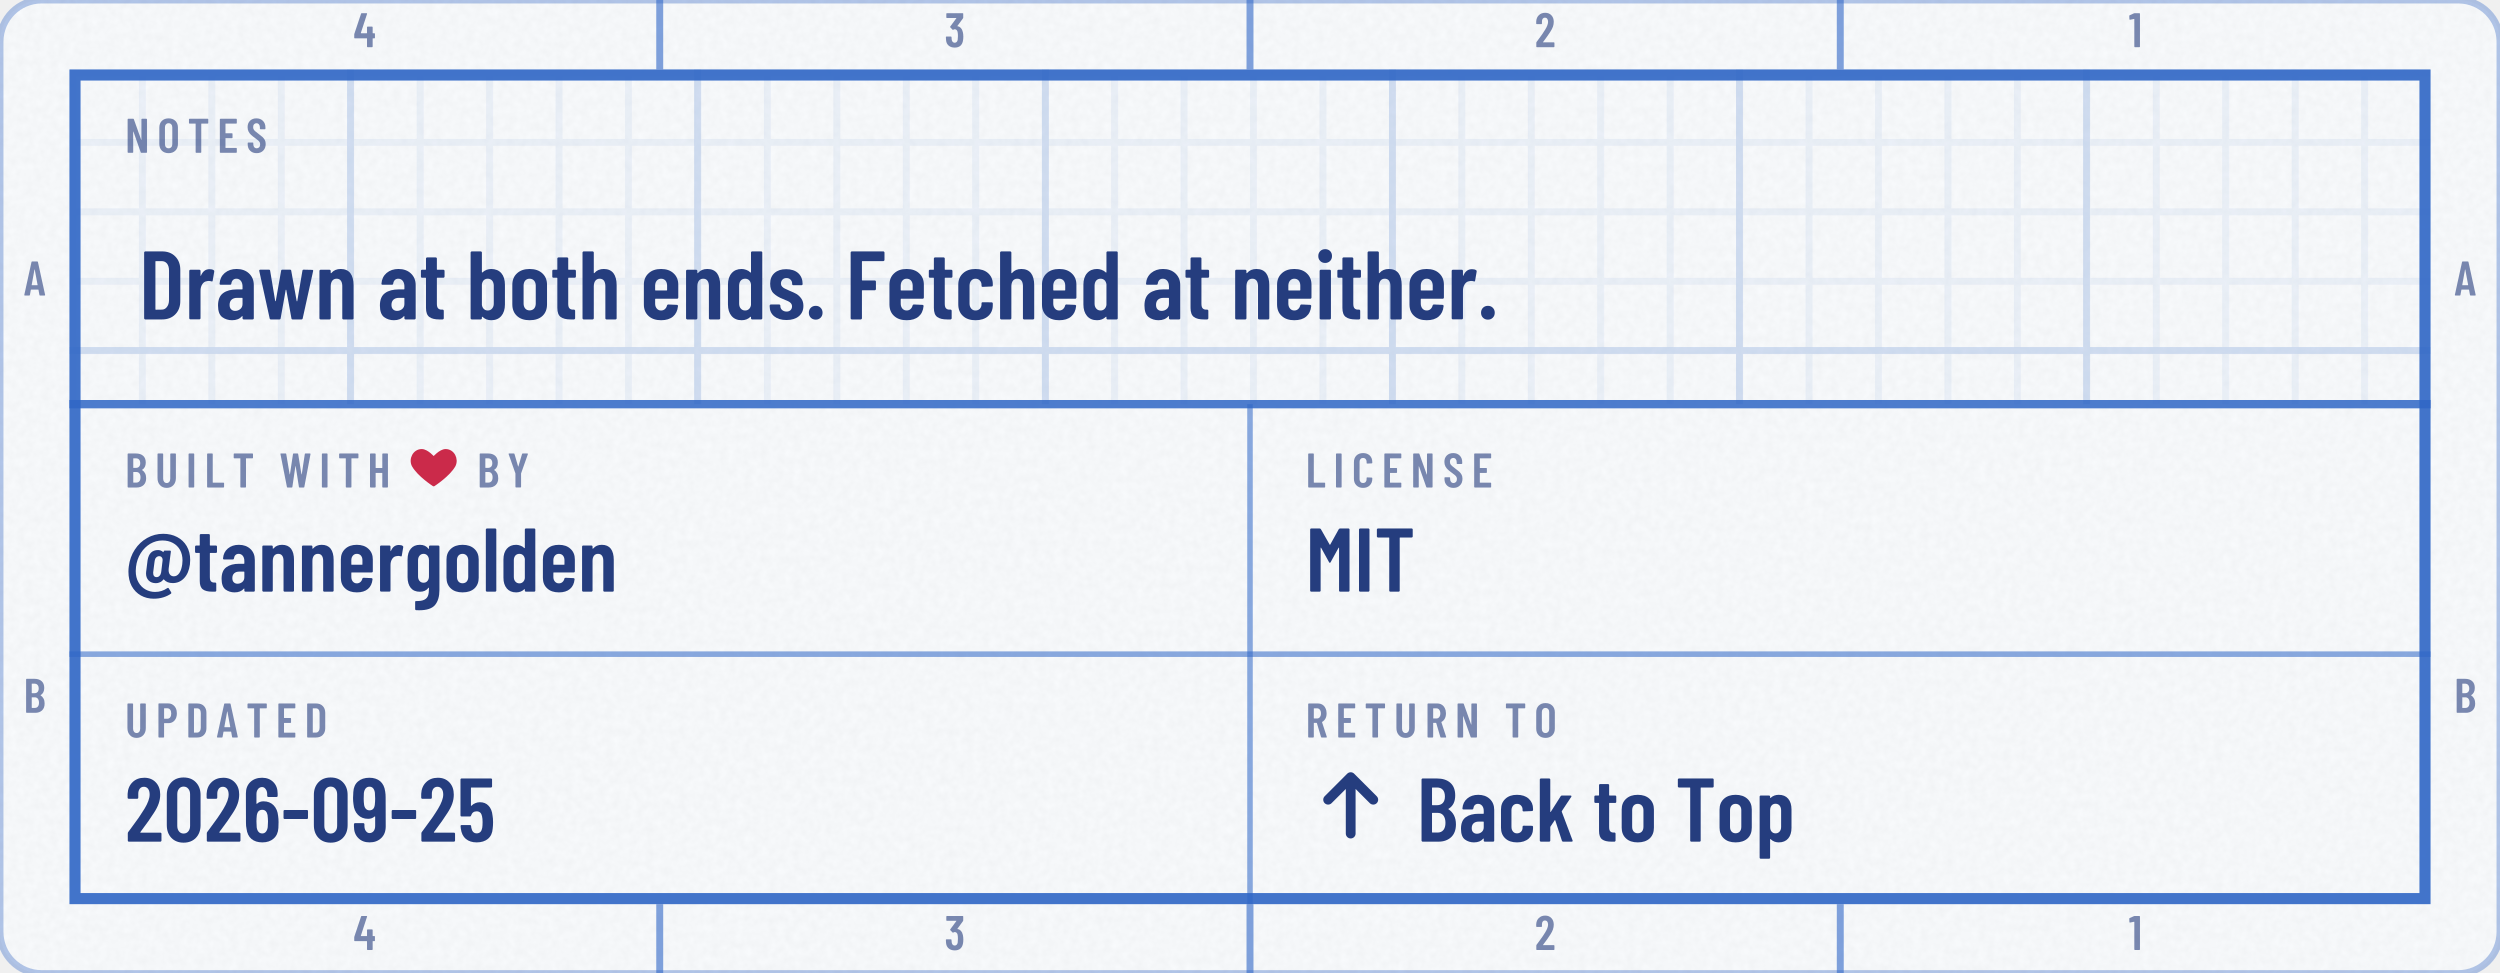
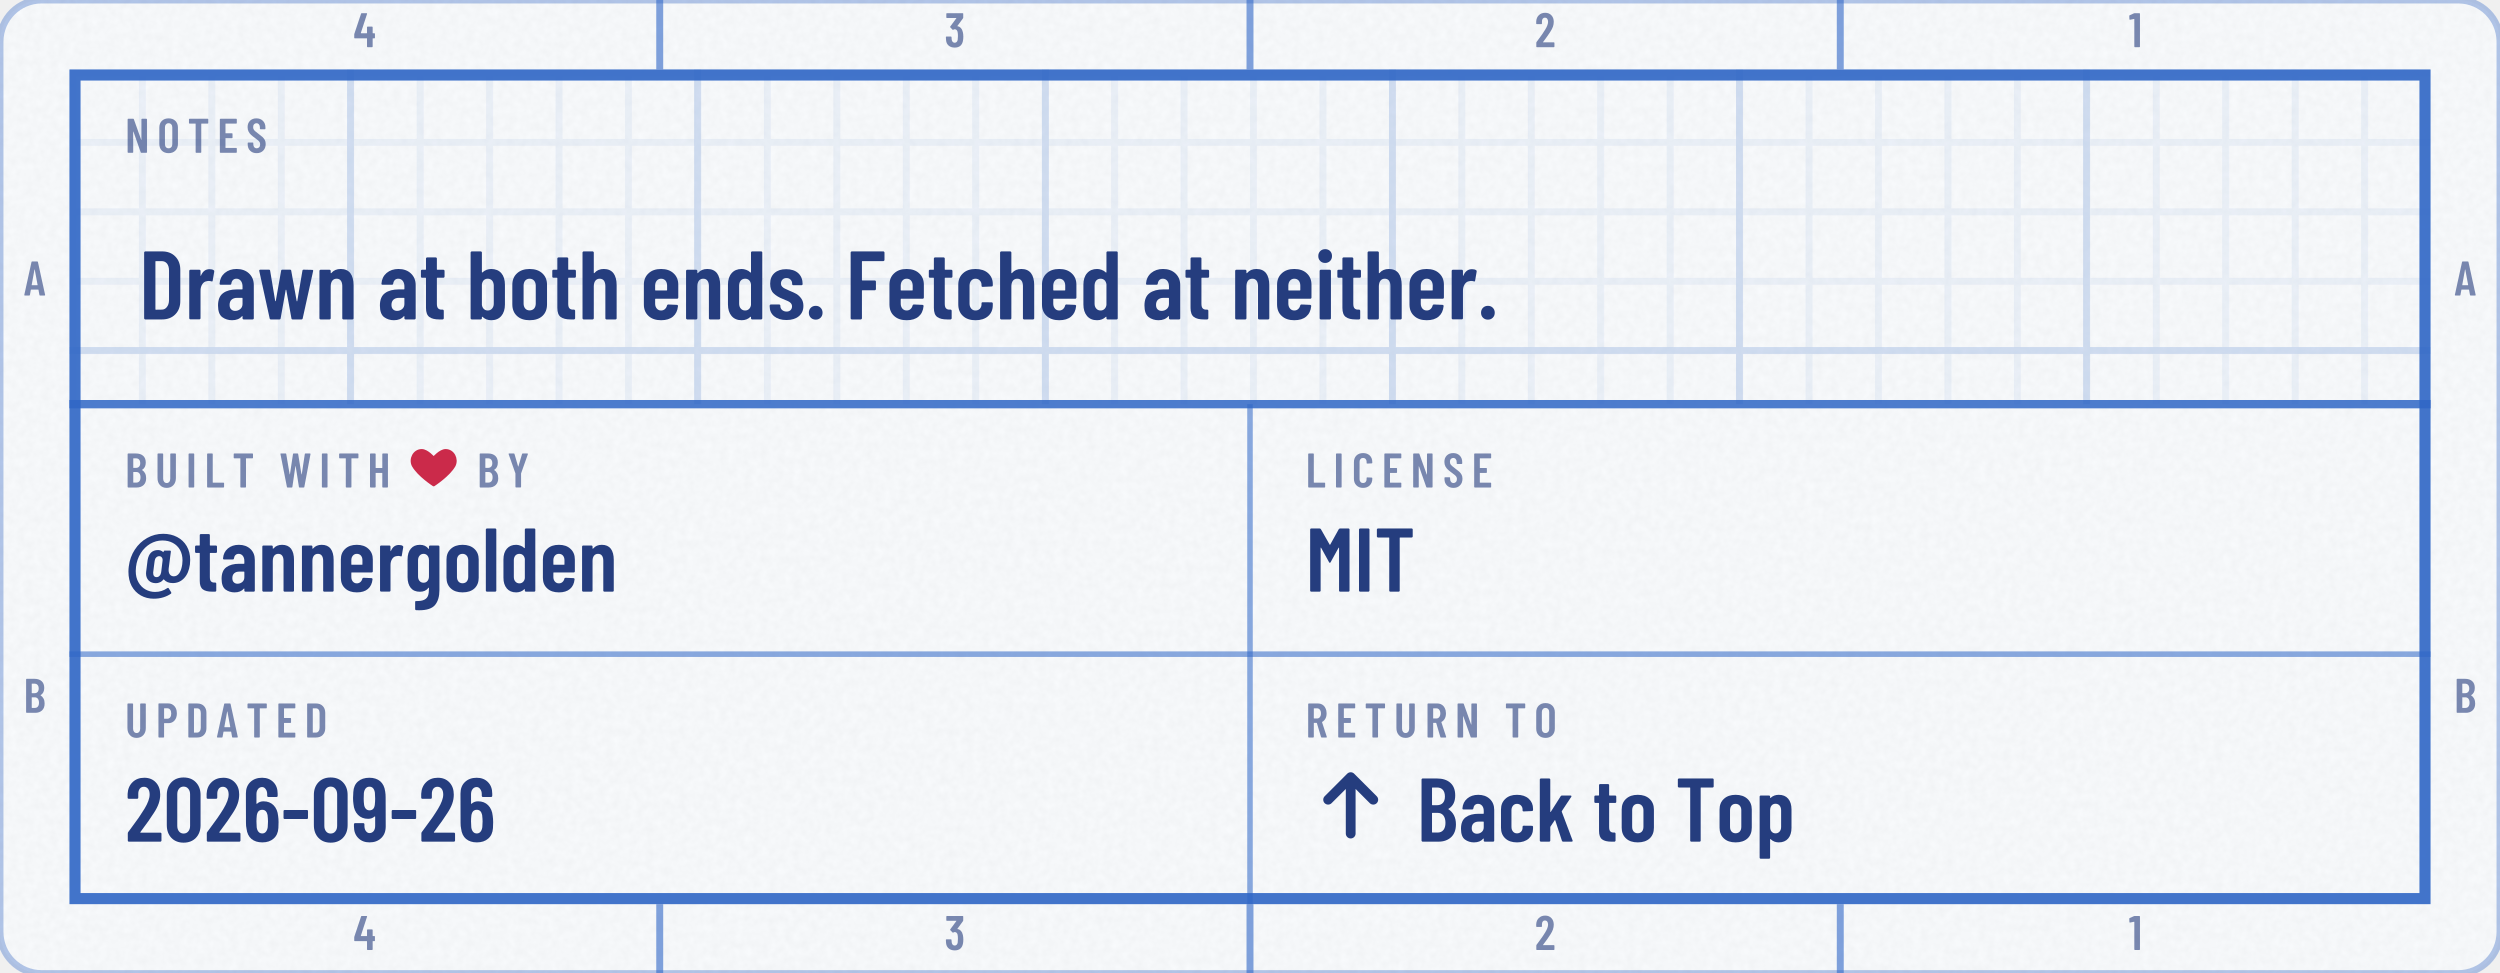
<svg xmlns="http://www.w3.org/2000/svg" width="360" height="140" viewBox="0 0 360 140" role="img" aria-labelledby="t d">
  <defs>
    <clipPath id="kc1">
      <rect x="0" y="0" width="360" height="140.2" rx="6" />
    </clipPath>
    <filter id="kn2" x="0" y="0" width="100%" height="100%">
      <feTurbulence type="fractalNoise" baseFrequency=".85" numOctaves="2" stitchTiles="stitch" />
      <feColorMatrix values="0 0 0 0 0 0 0 0 0 0 0 0 0 0 0 0 0 0 0.035 0" />
    </filter>
    <pattern id="kp3" width="10" height="10" patternUnits="userSpaceOnUse">
      <path d="M10 .5H.5V10" fill="none" stroke="#2F66C6" stroke-opacity="0.07" />
    </pattern>
    <pattern id="kp4" width="50" height="50" patternUnits="userSpaceOnUse">
      <path d="M50 .5H.5V50" fill="none" stroke="#2F66C6" stroke-opacity="0.14" />
    </pattern>
    <clipPath id="kc5">
      <path clip-rule="evenodd" d="M10 10h340v120.2h-340zM10 58.2h340v72h-340z" />
    </clipPath>
    <path id="m45" d="M27 263V339Q27 344 30 348Q34 351 39 351H286Q291 351 294 348Q298 344 298 339V263Q298 258 294 254Q291 251 286 251H39Q34 251 30 254Q27 258 27 263Z" />
    <path id="m46" d="M35 69Q35 100 55 120Q75 140 106 140Q137 140 156 120Q176 100 176 69Q176 38 156 18Q136 -2 106 -2Q75 -2 55 18Q35 38 35 69Z" />
    <path id="m48" d="M38 183V517Q38 604 89 658Q140 711 224 711Q309 711 360 658Q412 604 412 517V183Q412 96 360 42Q309 -11 224 -11Q140 -11 89 42Q38 96 38 183ZM296 176V524Q296 563 276 586Q257 610 224 610Q192 610 173 586Q154 563 154 524V176Q154 137 173 114Q192 90 224 90Q257 90 276 114Q296 137 296 176Z" />
    <path id="m49" d="M122 700H218Q223 700 226 696Q230 693 230 688V12Q230 7 226 4Q223 0 218 0H126Q121 0 118 4Q114 7 114 12V576Q114 578 112 580Q111 582 109 581L27 565H24Q13 565 13 576L10 643Q10 653 18 657L107 697Q114 700 122 700Z" />
    <path id="m50" d="M173 100H392Q397 100 400 96Q404 93 404 88V12Q404 7 400 4Q397 0 392 0H43Q38 0 34 4Q31 7 31 12V92Q31 101 36 107L75 160Q114 212 152 266Q189 320 215 363Q273 459 273 522Q273 562 256 585Q238 608 209 608Q180 608 163 586Q146 563 147 526V487Q147 482 144 478Q140 475 135 475H41Q36 475 32 478Q29 482 29 487V530Q33 610 84 659Q134 708 214 708Q293 708 342 656Q390 605 390 521Q390 471 373 422Q356 373 319 317Q294 277 260 229Q225 181 214 166Q184 126 170 106Q168 104 169 102Q170 100 173 100Z" />
    <path id="m51" d="M387 218Q387 169 380 134Q368 66 326 29Q283 -8 210 -8Q134 -8 86 32Q38 73 32 143Q30 165 28 207Q28 219 40 219H132Q144 219 144 207Q146 173 148 156Q153 125 169 108Q185 92 210 92Q234 92 250 108Q266 123 271 152Q276 182 276 230Q276 281 269 315Q263 341 248 355Q233 369 210 369Q195 369 183 360Q177 356 174 356Q172 356 166 360L119 408Q115 412 115 417Q115 421 118 425L243 595Q245 597 244 599Q242 601 239 601H49Q44 601 40 604Q37 608 37 613V688Q37 693 40 696Q44 700 49 700H373Q378 700 382 696Q385 693 385 688V609Q385 602 380 594L266 438Q262 432 268 431Q309 426 338 392Q368 358 378 307Q387 267 387 218Z" />
    <path id="m52" d="M443 275V194Q443 189 440 186Q436 182 431 182H401Q396 182 396 177V12Q396 7 392 4Q389 0 384 0H292Q287 0 284 4Q280 7 280 12V177Q280 182 275 182H29Q24 182 20 186Q17 189 17 194V259Q17 268 19 274L158 690Q161 700 171 700H271Q277 700 280 696Q283 693 281 686L153 293Q152 287 157 287H275Q280 287 280 292V412Q280 417 284 420Q287 424 292 424H384Q389 424 392 420Q396 417 396 412V292Q396 287 401 287H431Q436 287 440 284Q443 280 443 275Z" />
-     <path id="m53" d="M400 216Q400 175 396 146Q391 72 344 32Q297 -8 219 -8Q145 -8 99 30Q53 68 43 144L40 172Q40 184 52 184H144Q156 184 157 172Q157 166 159 154Q171 92 219 92Q244 92 260 108Q275 124 280 153Q284 178 284 217Q284 254 278 281Q273 307 258 322Q242 336 219 336Q171 336 157 290Q154 279 144 279H51Q46 279 42 282Q39 286 39 291V688Q39 693 42 696Q46 700 51 700H377Q382 700 386 696Q389 693 389 688V612Q389 607 386 604Q382 600 377 600H160Q155 600 155 595V400Q155 397 157 396Q159 396 161 398Q178 416 202 426Q227 437 254 437Q314 437 350 398Q387 360 394 290Q400 259 400 216Z" />
    <path id="m54" d="M401 216Q401 193 399 151Q394 75 346 34Q299 -8 221 -8Q147 -8 101 30Q55 69 46 144Q40 171 40 207L39 532Q39 613 88 660Q138 708 219 708Q295 708 343 660Q391 612 391 532V507Q391 502 388 498Q384 495 379 495H287Q282 495 278 498Q275 502 275 507V526Q275 560 258 582Q242 605 219 605Q191 605 174 583Q156 561 156 526V423Q156 420 158 419Q160 418 162 420Q191 447 234 447Q303 447 346 403Q389 359 396 286Q401 253 401 216ZM284 224Q284 250 279 295Q267 353 220 353Q196 353 180 338Q165 322 160 292Q156 257 156 224Q156 195 159 157Q164 125 180 108Q195 91 220 91Q245 91 260 109Q276 127 281 160Q284 196 284 224Z" />
    <path id="m57" d="M384 168Q384 87 334 40Q285 -8 204 -8Q128 -8 80 40Q32 88 32 168V193Q32 198 36 202Q39 205 44 205H136Q141 205 144 202Q148 198 148 193V174Q148 140 164 118Q181 95 204 95Q232 95 250 117Q267 139 267 174V276Q267 279 265 280Q263 281 261 279Q232 253 189 253Q120 253 77 297Q34 341 27 414Q22 447 22 484Q22 518 25 549Q29 625 76 666Q124 708 203 708Q276 708 322 670Q368 631 378 556Q383 526 383 493ZM267 476Q267 506 264 543Q253 609 204 609Q179 609 163 591Q147 573 142 540Q140 516 140 476Q140 439 145 405Q150 377 166 362Q181 347 204 347Q228 347 244 362Q259 378 263 408Q267 443 267 476Z" />
    <path id="m64" d="M722 352Q722 327 719 301Q706 204 655 150Q604 95 529 95Q465 95 431 135Q427 138 424 134Q409 113 387 104Q365 94 343 94Q292 94 262 124Q233 154 233 201Q233 218 238 250L242 283Q244 307 250 347Q268 461 367 461Q380 461 394 456Q409 451 421 440Q428 435 428 442V444Q429 455 441 455H497Q509 455 508 442L484 258Q483 252 483 240Q483 206 499 188Q515 170 541 170Q577 170 602 206Q626 243 634 303Q637 326 637 346Q637 413 609 463Q581 513 530 540Q480 567 414 567Q342 567 279 530Q216 492 174 426Q132 359 122 275Q119 251 119 229Q119 156 149 104Q179 51 228 24Q277 -3 333 -3Q408 -3 468 39Q473 42 476 42Q482 42 485 36L511 -6Q513 -9 513 -14Q513 -19 508 -23Q472 -48 424 -63Q375 -78 319 -78Q239 -78 175 -42Q111 -5 74 62Q38 130 38 221Q38 253 42 280Q55 384 109 466Q163 549 246 595Q328 641 422 641Q510 641 578 605Q646 569 684 504Q722 438 722 352ZM400 212 403 233 404 243 414 326 416 343Q419 365 408 379Q398 393 379 393Q360 393 346 379Q332 365 329 343L326 322Q320 283 320 276L312 212Q311 188 321 174Q331 161 350 161Q369 161 382 175Q396 189 400 212Z" />
    <path id="m65" d="M325 11 306 116Q306 121 300 121H154Q148 121 148 116L129 11Q128 0 116 0H25Q11 0 14 13L162 689Q164 700 175 700H281Q292 700 294 689L442 13V9Q442 0 431 0H338Q326 0 325 11ZM171 212H282Q288 212 287 217L229 533Q228 536 226 536Q224 536 223 533L166 217Q165 212 171 212Z" />
    <path id="m66" d="M242 0H66Q61 0 58 4Q54 7 54 12V688Q54 693 58 696Q61 700 66 700H224Q319 700 373 652Q427 604 427 512Q427 409 354 365Q349 362 352 359Q391 334 413 292Q435 250 435 192Q435 100 382 50Q328 0 242 0ZM170 595V409Q170 404 175 404H226Q267 404 290 429Q313 454 313 500Q313 548 290 574Q267 600 226 600H175Q170 600 170 595ZM319 208Q319 260 296 290Q273 319 233 319H175Q170 319 170 314V106Q170 101 175 101H233Q273 101 296 129Q319 157 319 208Z" />
    <path id="m67" d="M42 180V521Q42 607 94 658Q145 708 230 708Q316 708 368 658Q420 607 420 521V509Q420 504 416 500Q413 496 408 496L315 492Q303 492 303 504V529Q303 564 283 586Q263 608 230 608Q198 608 178 586Q158 564 158 529V171Q158 136 178 114Q198 92 230 92Q263 92 283 114Q303 136 303 171V196Q303 201 306 204Q310 208 315 208L408 204Q413 204 416 200Q420 197 420 192V180Q420 95 368 44Q316 -8 230 -8Q145 -8 94 44Q42 95 42 180Z" />
    <path id="m68" d="M54 12V688Q54 693 58 696Q61 700 66 700H237Q323 700 374 648Q426 596 426 509V191Q426 104 374 52Q323 0 237 0H66Q61 0 58 4Q54 7 54 12ZM175 100 235 101Q268 101 288 128Q309 154 310 198V502Q310 547 290 574Q269 600 234 600H175Q170 600 170 595V105Q170 100 175 100Z" />
    <path id="m69" d="M391 600H175Q170 600 170 595V406Q170 401 175 401H303Q308 401 312 398Q315 394 315 389V312Q315 307 312 304Q308 300 303 300H175Q170 300 170 295V105Q170 100 175 100H391Q396 100 400 96Q403 93 403 88V12Q403 7 400 4Q396 0 391 0H66Q61 0 58 4Q54 7 54 12V688Q54 693 58 696Q61 700 66 700H391Q396 700 400 696Q403 693 403 688V612Q403 607 400 604Q396 600 391 600Z" />
    <path id="m70" d="M390 600H175Q170 600 170 595V406Q170 401 175 401H302Q307 401 310 398Q314 394 314 389V312Q314 307 310 304Q307 300 302 300H175Q170 300 170 295V12Q170 7 166 4Q163 0 158 0H66Q61 0 58 4Q54 7 54 12V688Q54 693 58 696Q61 700 66 700H390Q395 700 398 696Q402 693 402 688V612Q402 607 398 604Q395 600 390 600Z" />
    <path id="m72" d="M319 700H411Q416 700 420 696Q423 693 423 688V12Q423 7 420 4Q416 0 411 0H319Q314 0 310 4Q307 7 307 12V295Q307 300 302 300H175Q170 300 170 295V12Q170 7 166 4Q163 0 158 0H66Q61 0 58 4Q54 7 54 12V688Q54 693 58 696Q61 700 66 700H158Q163 700 166 696Q170 693 170 688V406Q170 401 175 401H302Q307 401 307 406V688Q307 693 310 696Q314 700 319 700Z" />
    <path id="m73" d="M54 12V688Q54 693 58 696Q61 700 66 700H158Q163 700 166 696Q170 693 170 688V12Q170 7 166 4Q163 0 158 0H66Q61 0 58 4Q54 7 54 12Z" />
    <path id="m76" d="M54 12V688Q54 693 58 696Q61 700 66 700H158Q163 700 166 696Q170 693 170 688V105Q170 100 175 100H391Q396 100 400 96Q403 93 403 88V12Q403 7 400 4Q396 0 391 0H66Q61 0 58 4Q54 7 54 12Z" />
    <path id="m77" d="M383 700H475Q480 700 484 696Q487 693 487 688V12Q487 7 484 4Q480 0 475 0H383Q378 0 374 4Q371 7 371 12V484Q371 488 369 488Q367 488 365 485L278 327Q273 319 269 319Q265 319 260 327L173 485Q171 488 169 488Q167 488 167 484V12Q167 7 164 4Q160 0 155 0H63Q58 0 54 4Q51 7 51 12V688Q51 693 54 696Q58 700 63 700H155Q165 700 170 692L267 521Q270 517 273 521L368 692Q373 700 383 700Z" />
    <path id="m78" d="M350 700H441Q446 700 450 696Q453 693 453 688V12Q453 7 450 4Q446 0 441 0H336Q326 0 323 10L174 434Q173 437 170 436Q168 436 168 433L169 12Q169 7 166 4Q162 0 157 0H66Q61 0 58 4Q54 7 54 12V688Q54 693 58 696Q61 700 66 700H169Q179 700 182 690L332 269Q333 266 336 266Q338 267 338 270V688Q338 693 342 696Q345 700 350 700Z" />
    <path id="m79" d="M42 182V518Q42 604 94 656Q147 708 233 708Q319 708 372 656Q425 604 425 518V182Q425 96 372 44Q319 -8 233 -8Q147 -8 94 44Q42 96 42 182ZM309 177V523Q309 561 288 584Q267 608 233 608Q199 608 178 584Q158 561 158 523V177Q158 139 178 116Q199 92 233 92Q267 92 288 116Q309 139 309 177Z" />
    <path id="m80" d="M432 495Q432 405 384 350Q337 295 259 295H174Q169 295 169 290V12Q169 7 166 4Q162 0 157 0H65Q60 0 56 4Q53 7 53 12V689Q53 694 56 698Q60 701 65 701H253Q306 701 346 675Q387 649 410 602Q432 555 432 495ZM316 492Q316 542 294 572Q271 601 234 601H174Q169 601 169 596V391Q169 386 174 386H234Q271 386 294 414Q316 443 316 492Z" />
    <path id="m82" d="M318 10 233 297Q231 301 228 301H175Q170 301 170 296V12Q170 7 166 4Q163 0 158 0H66Q61 0 58 4Q54 7 54 12V688Q54 693 58 696Q61 700 66 700H254Q307 700 348 674Q388 649 410 602Q433 556 433 496Q433 434 409 389Q385 344 342 321Q338 320 339 315L437 14Q438 12 438 9Q438 0 427 0H331Q321 0 318 10ZM170 595V396Q170 391 175 391H236Q272 391 294 419Q317 447 317 495Q317 543 294 572Q272 600 236 600H175Q170 600 170 595Z" />
    <path id="m83" d="M34 173V199Q34 204 38 208Q41 211 46 211H137Q142 211 146 208Q149 204 149 199V179Q149 140 168 116Q188 92 219 92Q250 92 270 114Q290 137 290 174Q290 200 279 219Q268 238 248 255Q228 272 184 304Q134 340 104 368Q73 396 52 436Q32 475 32 527Q32 610 82 659Q132 708 214 708Q297 708 348 656Q399 605 399 520V496Q399 491 396 488Q392 484 387 484H297Q292 484 288 488Q285 491 285 496V522Q285 561 266 584Q246 608 214 608Q184 608 165 586Q146 565 146 527Q146 491 166 466Q187 441 247 397Q308 352 339 324Q370 295 387 261Q404 227 404 180Q404 95 353 44Q302 -8 219 -8Q136 -8 85 42Q34 92 34 173Z" />
    <path id="m84" d="M425 688V612Q425 607 422 604Q418 600 413 600H286Q281 600 281 595V12Q281 7 278 4Q274 0 269 0H177Q172 0 168 4Q165 7 165 12V595Q165 600 160 600H40Q35 600 32 604Q28 607 28 612V688Q28 693 32 696Q35 700 40 700H413Q418 700 422 696Q425 693 425 688Z" />
    <path id="m85" d="M50 194V688Q50 693 54 696Q57 700 62 700H154Q159 700 162 696Q166 693 166 688V182Q166 142 186 117Q206 92 239 92Q272 92 292 117Q312 142 312 182V688Q312 693 316 696Q319 700 324 700H416Q421 700 424 696Q428 693 428 688V194Q428 103 376 48Q324 -8 239 -8Q153 -8 102 48Q50 103 50 194Z" />
    <path id="m87" d="M157 11 24 687 23 691Q23 700 34 700H130Q142 700 143 689L213 272Q214 269 216 269Q218 269 219 272L282 689Q283 700 295 700H375Q387 700 388 689L456 272Q457 269 459 269Q461 269 462 272L525 689Q526 700 538 700H631Q644 700 642 687L515 11Q514 0 502 0H417Q405 0 404 11L337 436Q336 440 334 440Q332 440 331 436L269 11Q268 0 256 0H170Q158 0 157 11Z" />
    <path id="m89" d="M170 13V286L169 292L30 686Q29 688 29 691Q29 700 40 700H136Q147 700 150 690L225 433Q226 430 228 430Q230 430 231 433L306 690Q309 700 320 700H416Q422 700 425 696Q428 693 426 686L287 292L286 286V13Q286 8 282 4Q279 1 274 1H182Q177 1 174 4Q170 8 170 13Z" />
    <path id="m97" d="M397 352V12Q397 7 394 4Q390 0 385 0H293Q288 0 284 4Q281 7 281 12V31Q281 34 279 35Q277 36 275 33Q240 -8 173 -8Q116 -8 72 24Q29 57 29 143Q29 233 82 271Q134 309 224 309H276Q281 309 281 314V340Q281 376 263 398Q245 419 218 419Q197 419 183 406Q169 392 166 369Q165 357 153 357H56Q44 357 45 369Q50 437 98 478Q147 519 220 519Q299 519 348 473Q397 427 397 352ZM281 160V217Q281 222 276 222H224Q190 222 169 204Q148 185 148 150Q148 119 164 104Q180 88 205 88Q235 88 258 107Q281 126 281 160Z" />
    <path id="m98" d="M399 357V154Q399 80 362 36Q325 -8 258 -8Q204 -8 168 27Q166 29 164 28Q162 27 162 24V12Q162 7 158 4Q155 0 150 0H58Q53 0 50 4Q46 7 46 12V688Q46 693 50 696Q53 700 58 700H150Q155 700 158 696Q162 693 162 688V486Q162 483 164 482Q167 482 170 486Q189 503 212 511Q236 519 258 519Q324 519 362 476Q399 433 399 357ZM222 419Q198 419 182 404Q166 388 162 362V149Q166 123 182 108Q198 92 222 92Q250 92 267 112Q284 131 284 163V348Q284 380 267 400Q250 419 222 419Z" />
    <path id="m99" d="M38 155V357Q38 430 86 474Q133 519 215 519Q297 519 345 476Q393 432 393 365V351Q393 346 390 342Q386 339 381 339L289 335Q277 335 277 347V357Q277 382 260 400Q242 419 215 419Q188 419 171 399Q154 379 154 348V163Q154 132 171 112Q188 92 215 92Q242 92 260 110Q277 129 277 155V165Q277 170 280 174Q284 177 289 177L381 176Q386 176 390 172Q393 169 393 164V146Q393 77 345 34Q297 -8 215 -8Q133 -8 86 36Q38 80 38 155Z" />
    <path id="m100" d="M287 700H379Q384 700 388 696Q391 693 391 688V12Q391 7 388 4Q384 0 379 0H287Q282 0 278 4Q275 7 275 12V24Q275 27 273 28Q271 29 269 27Q233 -8 179 -8Q112 -8 75 36Q38 80 38 154V357Q38 433 76 476Q113 519 179 519Q202 519 226 510Q250 502 269 483Q271 481 273 482Q275 483 275 486V688Q275 693 278 696Q282 700 287 700ZM275 149V362Q271 388 255 404Q239 419 215 419Q187 419 170 400Q153 380 153 348V163Q153 131 170 112Q187 92 215 92Q239 92 255 108Q271 123 275 149Z" />
    <path id="m101" d="M380 213H159Q154 213 154 208V163Q154 132 171 112Q188 92 215 92Q238 92 254 106Q271 121 276 144Q279 154 289 154L378 150Q383 150 386 146Q390 143 389 137Q382 67 338 30Q294 -8 215 -8Q133 -8 86 36Q38 79 38 154V357Q38 430 86 474Q133 519 215 519Q297 519 344 474Q392 430 392 357V225Q392 220 388 216Q385 213 380 213ZM154 348V303Q154 298 159 298H272Q277 298 277 303V348Q277 380 260 400Q243 419 215 419Q188 419 171 399Q154 379 154 348Z" />
    <path id="m103" d="M287 511H379Q384 511 388 508Q391 504 391 499V19Q391 -89 342 -148Q293 -206 167 -206Q145 -206 134 -205Q122 -204 122 -192V-115Q122 -102 135 -104Q192 -105 222 -90Q253 -75 264 -46Q275 -17 275 30V41Q275 44 273 44Q271 45 269 42Q236 -1 175 -1Q108 -1 73 42Q38 86 38 161V357Q38 434 74 476Q109 519 175 519Q236 519 269 476Q271 473 273 474Q275 474 275 477V499Q275 504 278 508Q282 511 287 511ZM275 169V348Q275 380 258 400Q242 419 215 419Q188 419 171 399Q154 379 154 348V169Q154 138 171 118Q188 99 215 99Q242 99 258 118Q275 138 275 169Z" />
    <path id="m104" d="M397 352V12Q397 7 394 4Q390 0 385 0H293Q288 0 284 4Q281 7 281 12V343Q281 379 266 399Q251 419 223 419Q194 419 178 398Q162 377 162 340V12Q162 7 158 4Q155 0 150 0H58Q53 0 50 4Q46 7 46 12V688Q46 693 50 696Q53 700 58 700H150Q155 700 158 696Q162 693 162 688V479Q162 476 164 476Q167 475 170 479Q204 519 265 519Q330 519 364 476Q397 432 397 352Z" />
    <path id="m105" d="M36 652Q36 683 56 703Q76 723 107 723Q138 723 158 703Q177 683 177 652Q177 621 157 601Q137 581 107 581Q76 581 56 601Q36 621 36 652ZM50 12V499Q50 504 54 508Q57 511 62 511H154Q159 511 162 508Q166 504 166 499V12Q166 7 162 4Q159 0 154 0H62Q57 0 54 4Q50 7 50 12Z" />
    <path id="m107" d="M46 12V688Q46 693 50 696Q53 700 58 700H150Q155 700 158 696Q162 693 162 688V332Q162 328 164 328Q166 328 168 331L277 503Q281 511 291 511H387Q394 511 396 506Q398 502 394 496L290 339Q288 335 289 332L409 14Q410 12 410 9Q410 0 399 0H304Q294 0 291 10L217 236Q216 239 214 240Q212 240 211 237L164 167Q162 163 162 161V12Q162 7 158 4Q155 0 150 0H58Q53 0 50 4Q46 7 46 12Z" />
    <path id="m108" d="M42 12V688Q42 693 46 696Q49 700 54 700H146Q151 700 154 696Q158 693 158 688V12Q158 7 154 4Q151 0 146 0H54Q49 0 46 4Q42 7 42 12Z" />
    <path id="m110" d="M397 352V12Q397 7 394 4Q390 0 385 0H293Q288 0 284 4Q281 7 281 12V343Q281 379 266 399Q251 419 223 419Q194 419 178 398Q162 377 162 340V12Q162 7 158 4Q155 0 150 0H58Q53 0 50 4Q46 7 46 12V499Q46 504 50 508Q53 511 58 511H150Q155 511 158 508Q162 504 162 499V479Q162 476 164 476Q167 475 170 479Q204 519 265 519Q330 519 364 476Q397 432 397 352Z" />
    <path id="m111" d="M38 155V356Q38 430 86 474Q134 519 216 519Q299 519 347 474Q395 430 395 356V155Q395 80 348 36Q300 -8 216 -8Q133 -8 86 36Q38 80 38 155ZM279 164V348Q279 379 262 399Q244 419 216 419Q188 419 171 400Q154 380 154 348V164Q154 132 171 112Q188 93 216 93Q244 93 262 112Q279 132 279 164Z" />
    <path id="m112" d="M403 357V155Q403 78 366 35Q329 -8 262 -8Q239 -8 215 0Q191 9 172 28Q170 30 168 29Q166 28 166 25V-177Q166 -182 162 -186Q159 -189 154 -189H62Q57 -189 54 -186Q50 -182 50 -177V499Q50 504 54 508Q57 511 62 511H154Q159 511 162 508Q166 504 166 499V487Q166 484 168 484Q171 483 174 487Q209 519 262 519Q329 519 366 476Q403 432 403 357ZM226 420Q199 420 182 400Q166 380 166 348V163Q166 131 182 112Q199 92 226 92Q254 92 271 112Q288 131 288 163V348Q288 380 271 400Q254 420 226 420Z" />
    <path id="m114" d="M297 507Q305 502 303 492L287 399Q286 387 273 392Q259 396 247 396Q235 396 225 393Q197 389 180 362Q162 334 162 296V13Q162 8 158 4Q155 1 150 1H58Q53 1 50 4Q46 8 46 13V499Q46 504 50 508Q53 511 58 511H150Q155 511 158 508Q162 504 162 499V453Q162 449 164 448Q166 448 167 452Q194 517 255 517Q282 517 297 507Z" />
    <path id="m115" d="M30 135V142Q30 147 34 150Q37 154 42 154H128Q133 154 136 150Q140 147 140 142V137Q140 113 158 97Q177 81 204 81Q230 81 245 96Q260 111 260 134Q260 154 247 168Q234 181 219 188Q204 195 165 211Q108 233 72 267Q35 301 35 368Q35 438 80 478Q124 517 200 517Q278 517 324 476Q369 434 369 364Q369 359 366 356Q362 352 357 352H273Q268 352 264 356Q261 359 261 364V370Q261 394 244 410Q228 426 203 426Q177 426 162 410Q146 393 146 370Q146 351 158 338Q170 325 185 318Q200 310 235 295Q277 278 306 262Q334 245 356 214Q377 184 377 139Q377 72 330 33Q283 -6 203 -6Q124 -6 77 32Q30 70 30 135Z" />
    <path id="m116" d="M248 429H186Q181 429 181 424V162Q181 127 194 114Q207 100 233 101H240Q245 101 248 98Q252 94 252 89V12Q252 7 248 4Q245 0 240 0H206Q138 0 104 25Q69 50 69 119V424Q69 429 64 429H29Q24 429 20 432Q17 436 17 441V499Q17 504 20 508Q24 511 29 511H64Q69 511 69 516V626Q69 631 72 634Q76 638 81 638H169Q174 638 178 634Q181 631 181 626V516Q181 511 186 511H248Q253 511 256 508Q260 504 260 499V441Q260 436 256 432Q253 429 248 429Z" />
    <path id="m119" d="M126 11 19 499V503Q19 512 30 512H118Q130 512 131 501L183 190Q184 187 186 187Q188 187 189 190L244 501Q245 512 257 512H335Q347 512 348 501L404 189Q405 186 407 186Q409 186 410 189L463 501Q464 512 476 512L563 510Q576 510 573 497L466 11Q464 0 453 0H363Q351 0 350 11L297 303Q296 306 294 306Q292 306 291 303L239 11Q238 0 226 0H139Q128 0 126 11Z" />
  </defs>
  <rect y="0" width="360" height="140.2" rx="6" fill="#FFFFFF" stroke="#2F66C6" stroke-opacity=".35" />
  <rect y="0" width="360" height="140.2" rx="6" fill="#2F66C6" fill-opacity=".03" />
  <rect y="0" width="360" height="140.2" clip-path="url(#kc1)" filter="url(#kn2)" />
  <g clip-path="url(#kc5)">
    <rect y="0" width="360" height="140.2" fill="url(#kp3)" />
    <rect y="0" width="360" height="140.2" fill="url(#kp4)" />
  </g>
  <rect x="10.8" y="10.8" width="338.4" height="118.6" fill="none" stroke="#2F66C6" stroke-opacity="0.9" stroke-width="1.6" />
  <path d="M95 0V10M95 130.2V140.2M180 0V10M180 130.2V140.2M265 0V10M265 130.2V140.2" stroke="#2F66C6" stroke-opacity="0.6" />
  <g transform="scale(0.007 -0.007)" fill="#253D7E" fill-opacity="0.6">
    <use href="#m52" x="7270" y="-971" />
    <use href="#m52" x="7270" y="-19543" />
    <use href="#m51" x="19430" y="-971" />
    <use href="#m51" x="19430" y="-19543" />
    <use href="#m50" x="31573" y="-971" />
    <use href="#m50" x="31573" y="-19543" />
    <use href="#m49" x="43792" y="-971" />
    <use href="#m49" x="43792" y="-19543" />
    <use href="#m65" x="486" y="-6079" />
    <use href="#m65" x="50486" y="-6079" />
    <use href="#m66" x="483" y="-14664" />
    <use href="#m66" x="50483" y="-14664" />
  </g>
  <g transform="translate(18 22) scale(0.007 -0.007)" fill="#253D7E" fill-opacity="0.6">
    <use href="#m78" x="0" />
    <use href="#m79" x="664" />
    <use href="#m84" x="1288" />
    <use href="#m69" x="1897" />
    <use href="#m83" x="2490" />
  </g>
  <g transform="translate(20 46) scale(0.014 -0.014)" fill="#253D7E">
    <use href="#m68" x="0" />
    <use href="#m114" x="472" />
    <use href="#m97" x="785" />
    <use href="#m119" x="1219" />
    <use href="#m110" x="1811" />
    <use href="#m97" x="2450" />
    <use href="#m116" x="2884" />
    <use href="#m98" x="3366" />
    <use href="#m111" x="3803" />
    <use href="#m116" x="4235" />
    <use href="#m104" x="4517" />
    <use href="#m101" x="5156" />
    <use href="#m110" x="5582" />
    <use href="#m100" x="6021" />
    <use href="#m115" x="6458" />
    <use href="#m46" x="6856" />
    <use href="#m70" x="7267" />
    <use href="#m101" x="7682" />
    <use href="#m116" x="8108" />
    <use href="#m99" x="8390" />
    <use href="#m104" x="8812" />
    <use href="#m101" x="9251" />
    <use href="#m100" x="9677" />
    <use href="#m97" x="10314" />
    <use href="#m116" x="10748" />
    <use href="#m110" x="11230" />
    <use href="#m101" x="11669" />
    <use href="#m105" x="12095" />
    <use href="#m116" x="12310" />
    <use href="#m104" x="12592" />
    <use href="#m101" x="13031" />
    <use href="#m114" x="13457" />
    <use href="#m46" x="13770" />
  </g>
  <path d="M10 58.2H350" stroke="#2F66C6" stroke-opacity="0.85" stroke-width="1.2" />
  <g transform="translate(18 70.2) scale(0.007 -0.007)" fill="#253D7E" fill-opacity="0.6">
    <use href="#m66" x="0" />
    <use href="#m85" x="619" />
    <use href="#m73" x="1254" />
    <use href="#m76" x="1635" />
    <use href="#m84" x="2208" />
    <use href="#m87" x="3174" />
    <use href="#m73" x="3996" />
    <use href="#m84" x="4377" />
    <use href="#m72" x="4986" />
  </g>
  <g transform="translate(58.7 63.6) scale(0.3125)" fill="#CB2A4A" stroke="#CB2A4A" stroke-width="1.2" stroke-linejoin="round">
    <path d="M12 20s-7-4.5-9.5-9C1 8 3 4 6.5 4 9 4 12 7.5 12 7.5S15 4 17.5 4C21 4 23 8 21.5 11c-2.5 4.5-9.5 9-9.5 9z" />
  </g>
  <g transform="translate(68.7 70.2) scale(0.007 -0.007)" fill="#253D7E" fill-opacity="0.6">
    <use href="#m66" x="0" />
    <use href="#m89" x="619" />
  </g>
  <g transform="translate(18 85.2) scale(0.013 -0.013)" fill="#253D7E">
    <use href="#m64" x="0" />
    <use href="#m116" x="759" />
    <use href="#m97" x="1041" />
    <use href="#m110" x="1475" />
    <use href="#m110" x="1914" />
    <use href="#m101" x="2353" />
    <use href="#m114" x="2779" />
    <use href="#m103" x="3092" />
    <use href="#m111" x="3523" />
    <use href="#m108" x="3955" />
    <use href="#m100" x="4154" />
    <use href="#m101" x="4591" />
    <use href="#m110" x="5017" />
  </g>
  <path d="M180 58.2V94.2" stroke="#2F66C6" stroke-opacity="0.55" stroke-width=".8" />
  <g transform="translate(188 70.2) scale(0.007 -0.007)" fill="#253D7E" fill-opacity="0.6">
    <use href="#m76" x="0" />
    <use href="#m73" x="572" />
    <use href="#m67" x="953" />
    <use href="#m69" x="1567" />
    <use href="#m78" x="2160" />
    <use href="#m83" x="2824" />
    <use href="#m69" x="3415" />
  </g>
  <g transform="translate(188 85.2) scale(0.013 -0.013)" fill="#253D7E">
    <use href="#m77" x="0" />
    <use href="#m73" x="538" />
    <use href="#m84" x="762" />
  </g>
  <path d="M10 94.2H180" stroke="#2F66C6" stroke-opacity="0.55" stroke-width=".8" />
  <g transform="translate(18 106.2) scale(0.007 -0.007)" fill="#253D7E" fill-opacity="0.6">
    <use href="#m85" x="0" />
    <use href="#m80" x="635" />
    <use href="#m68" x="1249" />
    <use href="#m65" x="1878" />
    <use href="#m84" x="2492" />
    <use href="#m69" x="3101" />
    <use href="#m68" x="3693" />
  </g>
  <g transform="translate(18 121.2) scale(0.013 -0.013)" fill="#253D7E">
    <use href="#m50" x="0" />
    <use href="#m48" x="425" />
    <use href="#m50" x="875" />
    <use href="#m54" x="1300" />
    <use href="#m45" x="1729" />
    <use href="#m48" x="2054" />
    <use href="#m57" x="2504" />
    <use href="#m45" x="2927" />
    <use href="#m50" x="3252" />
-     <use href="#m53" x="3677" />
+     <use href="#m54" x="3677" />
  </g>
  <path d="M180 94.2V130.2" stroke="#2F66C6" stroke-opacity="0.55" stroke-width=".8" />
  <path d="M180 94.2H350" stroke="#2F66C6" stroke-opacity="0.55" stroke-width=".8" />
  <g transform="translate(188 106.2) scale(0.007 -0.007)" fill="#253D7E" fill-opacity="0.6">
    <use href="#m82" x="0" />
    <use href="#m69" x="618" />
    <use href="#m84" x="1210" />
    <use href="#m85" x="1819" />
    <use href="#m82" x="2455" />
    <use href="#m78" x="3073" />
    <use href="#m84" x="4094" />
    <use href="#m79" x="4703" />
  </g>
  <g transform="rotate(-90 194.5 115.7)">
    <g transform="translate(188 109.2) scale(0.5417)" fill="none" stroke="#253D7E" stroke-width="2.6" stroke-linecap="round" stroke-linejoin="round">
      <path d="M4 12h15M13 6l6 6-6 6" />
    </g>
  </g>
  <g transform="translate(204 121.2) scale(0.013 -0.013)" fill="#253D7E">
    <use href="#m66" x="0" />
    <use href="#m97" x="462" />
    <use href="#m99" x="896" />
    <use href="#m107" x="1318" />
    <use href="#m116" x="1951" />
    <use href="#m111" x="2233" />
    <use href="#m84" x="2865" />
    <use href="#m111" x="3317" />
    <use href="#m112" x="3749" />
  </g>
</svg>
